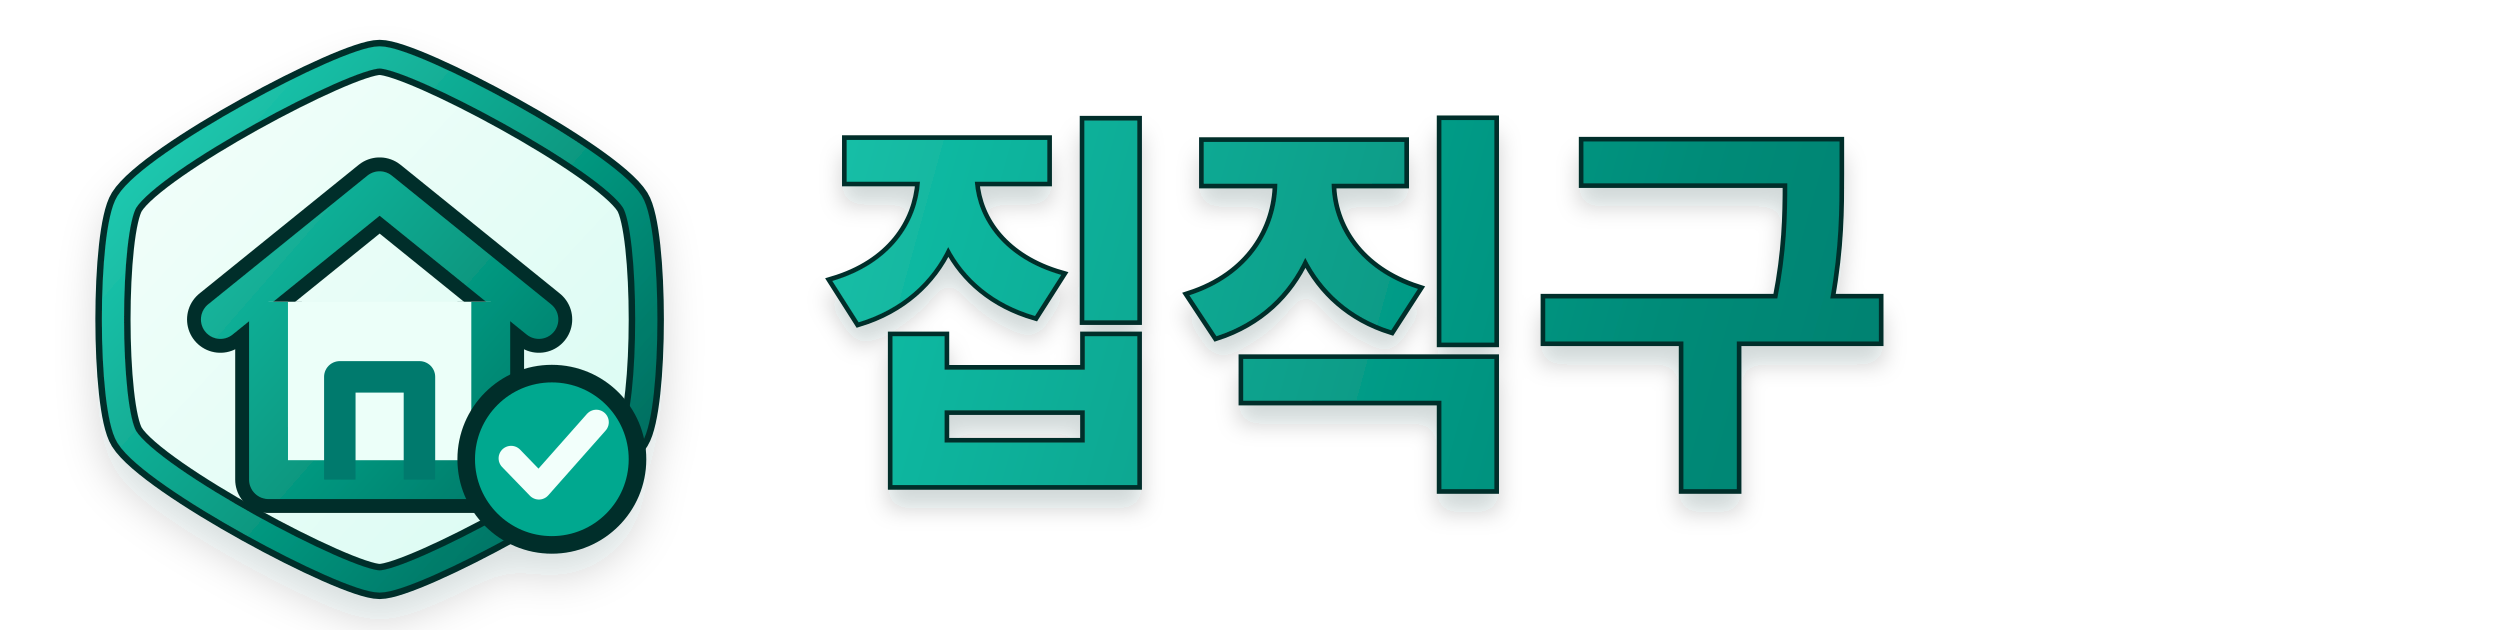
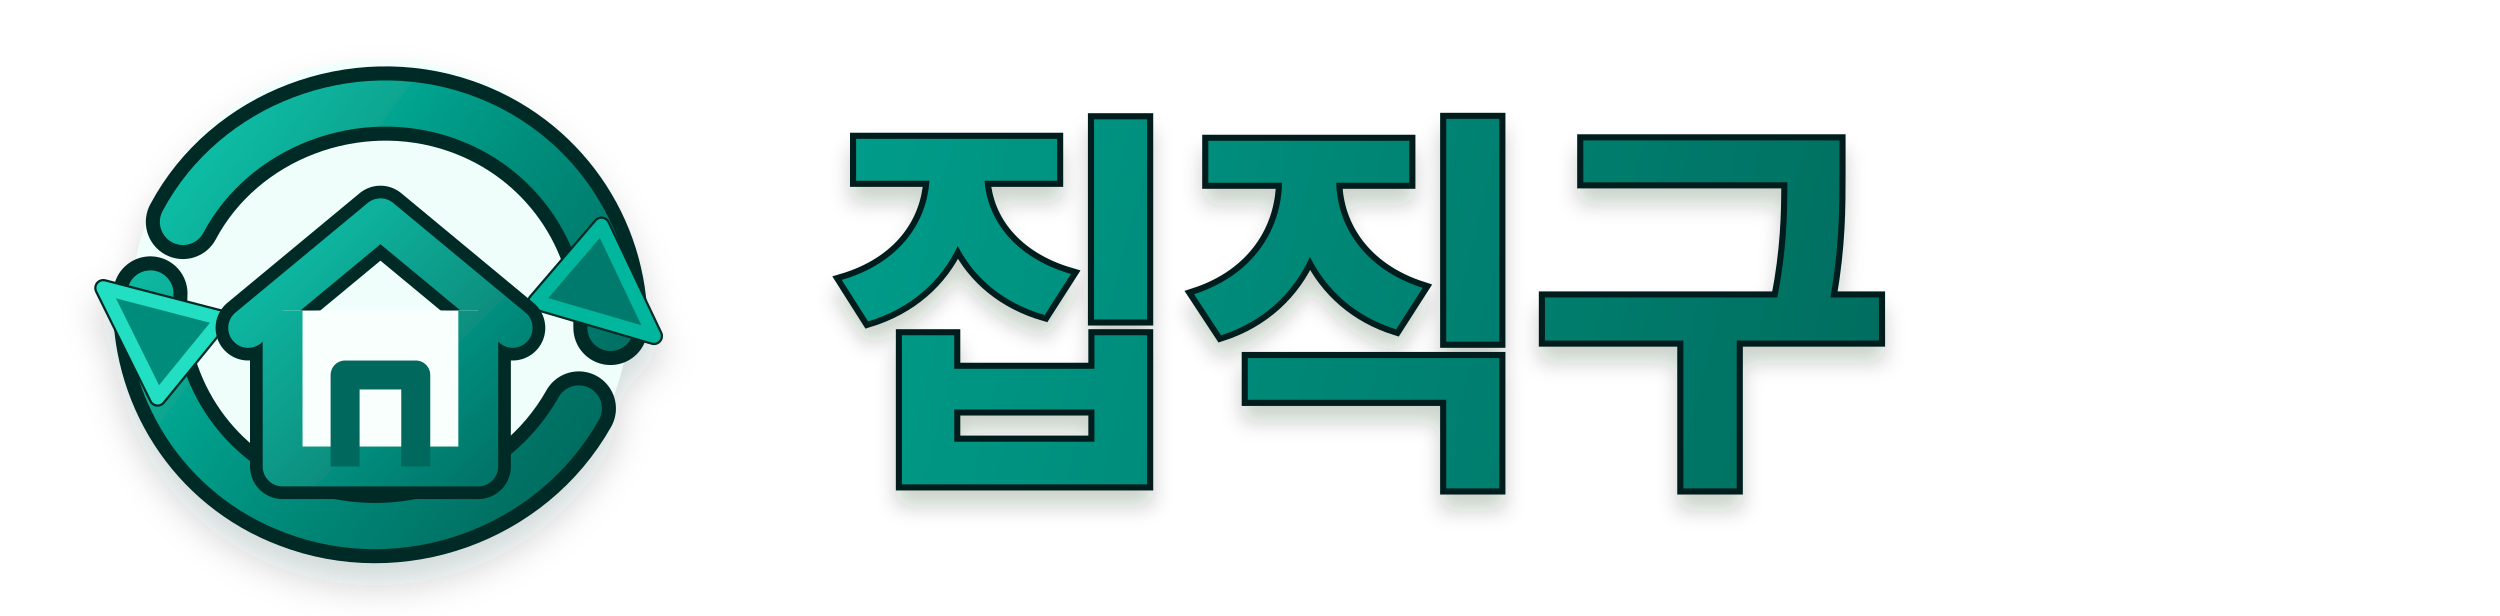
- <svg xmlns="http://www.w3.org/2000/svg" width="270" height="68" viewBox="0 0 270 68" role="img" aria-labelledby="title desc">
+ <svg xmlns="http://www.w3.org/2000/svg" width="276" height="68" viewBox="0 0 276 68" role="img" aria-labelledby="title desc" shape-rendering="geometricPrecision">
  <defs>
-     <linearGradient id="frameFill" x1="13" x2="70" y1="8" y2="61" gradientUnits="userSpaceOnUse">
-       <stop offset="0" stop-color="#f4fffb" />
-       <stop offset="1" stop-color="#d8fbf2" />
+     <linearGradient id="arrowStroke" x1="8" x2="77" y1="10" y2="61" gradientUnits="userSpaceOnUse">
+       <stop offset="0" stop-color="#15d6bb" />
+       <stop offset="0.5" stop-color="#008f7d" />
+       <stop offset="1" stop-color="#00564d" />
    </linearGradient>
-     <linearGradient id="mintStroke" x1="10" x2="73" y1="7" y2="62" gradientUnits="userSpaceOnUse">
-       <stop offset="0" stop-color="#25d6bd" />
-       <stop offset="0.56" stop-color="#06977f" />
-       <stop offset="1" stop-color="#005c52" />
-     </linearGradient>
-     <linearGradient id="wordFill" x1="92" x2="262" y1="8" y2="55" gradientUnits="userSpaceOnUse">
-       <stop offset="0" stop-color="#14bfa7" />
-       <stop offset="0.52" stop-color="#008b78" />
+     <linearGradient id="houseStroke" x1="25" x2="59" y1="20" y2="54" gradientUnits="userSpaceOnUse">
+       <stop offset="0" stop-color="#12cdb4" />
      <stop offset="1" stop-color="#006b60" />
    </linearGradient>
-     <filter id="markShadow" x="-18%" y="-22%" width="136%" height="144%" color-interpolation-filters="sRGB">
-       <feDropShadow dx="0" dy="2.5" stdDeviation="2.2" flood-color="#062c27" flood-opacity="0.16" />
+     <linearGradient id="wordFill" x1="91" x2="268" y1="9" y2="53" gradientUnits="userSpaceOnUse">
+       <stop offset="0" stop-color="#069e8b" />
+       <stop offset="0.58" stop-color="#007465" />
+       <stop offset="1" stop-color="#004e47" />
+     </linearGradient>
+     <filter id="symbolLift" x="-16%" y="-20%" width="132%" height="140%" color-interpolation-filters="sRGB">
+       <feDropShadow dx="0" dy="2.5" stdDeviation="2" flood-color="#022b26" flood-opacity="0.18" />
    </filter>
-     <filter id="wordShadow" x="-8%" y="-16%" width="116%" height="132%" color-interpolation-filters="sRGB">
-       <feDropShadow dx="0" dy="2" stdDeviation="1.2" flood-color="#052f2a" flood-opacity="0.18" />
+     <filter id="wordLift" x="-8%" y="-16%" width="116%" height="132%" color-interpolation-filters="sRGB">
+       <feDropShadow dx="0" dy="1.8" stdDeviation="1.1" flood-color="#021e1b" flood-opacity="0.2" />
    </filter>
  </defs>
-   <g filter="url(#markShadow)">
-     <path d="M41 6.2c3.7 0 24.5 11.1 27.3 15.6 2 3.2 2 22.2 0 25.4C65.5 51.7 44.7 62.8 41 62.8S16.5 51.7 13.7 47.2c-2-3.2-2-22.2 0-25.4C16.5 17.3 37.3 6.2 41 6.2Z" fill="url(#frameFill)" stroke="#052f2a" stroke-width="3.8" stroke-linejoin="round" />
-     <path d="M41 6.2c3.7 0 24.5 11.1 27.3 15.6 2 3.2 2 22.2 0 25.4C65.5 51.7 44.7 62.8 41 62.8S16.5 51.7 13.7 47.2c-2-3.2-2-22.2 0-25.4C16.5 17.3 37.3 6.2 41 6.2Z" fill="none" stroke="url(#mintStroke)" stroke-width="2.4" stroke-linejoin="round" />
-     <path d="M23.8 34.5 41 20.6l17.2 13.9" fill="none" stroke="#052f2a" stroke-width="7.2" stroke-linecap="round" stroke-linejoin="round" />
-     <path d="M29 32.6v19.2h24V32.6" fill="#ecfff9" stroke="#052f2a" stroke-width="7.2" stroke-linejoin="round" />
-     <path d="M23.8 34.5 41 20.6l17.2 13.9" fill="none" stroke="url(#mintStroke)" stroke-width="4.2" stroke-linecap="round" stroke-linejoin="round" />
-     <path d="M29 32.6v19.2h24V32.6" fill="#ecfff9" stroke="url(#mintStroke)" stroke-width="4.2" stroke-linejoin="round" />
-     <path d="M36.7 51.8V40.7h8.6v11.1" fill="none" stroke="#007a6d" stroke-width="3.4" stroke-linejoin="round" />
-     <circle cx="59.6" cy="49.6" r="10.2" fill="#052f2a" />
-     <circle cx="59.6" cy="49.6" r="8.3" fill="#05a88f" />
-     <path d="m55.2 49.5 3 3.1 6.2-7" fill="none" stroke="#f2fffb" stroke-width="2.7" stroke-linecap="round" stroke-linejoin="round" />
+   <g filter="url(#symbolLift)">
+     <circle cx="42" cy="34" r="27.5" fill="#effffb" opacity="0.96" />
+     <path d="M20.2 24.5C25.9 13.8 39.2 8.8 50.8 12.8C61 16.3 67.5 25.8 67.4 36.2" fill="none" stroke="#022b26" stroke-width="8.2" stroke-linecap="round" />
+     <path d="M20.2 24.5C25.9 13.8 39.2 8.8 50.8 12.8C61 16.3 67.5 25.8 67.4 36.2" fill="none" stroke="url(#arrowStroke)" stroke-width="5.1" stroke-linecap="round" />
+     <path d="M66.4 24.9 72.2 37.1 59.2 33.3Z" fill="#022b26" stroke="#022b26" stroke-width="2" stroke-linejoin="round" />
+     <path d="M66.4 24.9 72.2 37.1 59.2 33.3Z" fill="#007a6c" stroke="#00b69d" stroke-width="1.5" stroke-linejoin="round" />
+     <path d="M63.9 45.1C57.7 56.1 44 60.9 32.3 56.4C22.2 52.6 16.1 42.8 16.6 32.4" fill="none" stroke="#022b26" stroke-width="8.2" stroke-linecap="round" />
+     <path d="M63.9 45.1C57.7 56.1 44 60.9 32.3 56.4C22.2 52.6 16.1 42.8 16.6 32.4" fill="none" stroke="url(#arrowStroke)" stroke-width="5.1" stroke-linecap="round" />
+     <path d="M17.4 43.9 11.4 31.8 24.5 35.2Z" fill="#022b26" stroke="#022b26" stroke-width="2" stroke-linejoin="round" />
+     <path d="M17.4 43.9 11.4 31.8 24.5 35.2Z" fill="#008c7a" stroke="#21dec2" stroke-width="1.5" stroke-linejoin="round" />
+     <path d="M27.4 36.2 42 24.1l14.6 12.1" fill="none" stroke="#022b26" stroke-width="7.2" stroke-linecap="round" stroke-linejoin="round" />
+     <path d="M31.2 34.3v17.2h21.6V34.3" fill="#f9fffd" stroke="#022b26" stroke-width="7.2" stroke-linejoin="round" />
+     <path d="M27.4 36.2 42 24.1l14.6 12.1" fill="none" stroke="url(#houseStroke)" stroke-width="4.4" stroke-linecap="round" stroke-linejoin="round" />
+     <path d="M31.2 34.3v17.2h21.6V34.3" fill="#f9fffd" stroke="url(#houseStroke)" stroke-width="4.4" stroke-linejoin="round" />
+     <path d="M38.1 51.5V41.4h7.8v10.1" fill="none" stroke="#00675d" stroke-width="3.2" stroke-linejoin="round" />
  </g>
-   <text x="88" y="49" fill="url(#wordFill)" stroke="#052f2a" stroke-width="1" paint-order="stroke fill" font-family="Arial Black, Malgun Gothic, Apple SD Gothic Neo, system-ui, sans-serif" font-size="43" font-weight="900" letter-spacing="-1" filter="url(#wordShadow)">집직구</text>
+   <text x="91" y="50" fill="url(#wordFill)" stroke="#021e1b" stroke-width="1.35" paint-order="stroke fill" font-family="Arial Black, Malgun Gothic, Apple SD Gothic Neo, system-ui, sans-serif" font-size="44" font-weight="900" letter-spacing="-1.6" filter="url(#wordLift)">집직구</text>
</svg>
